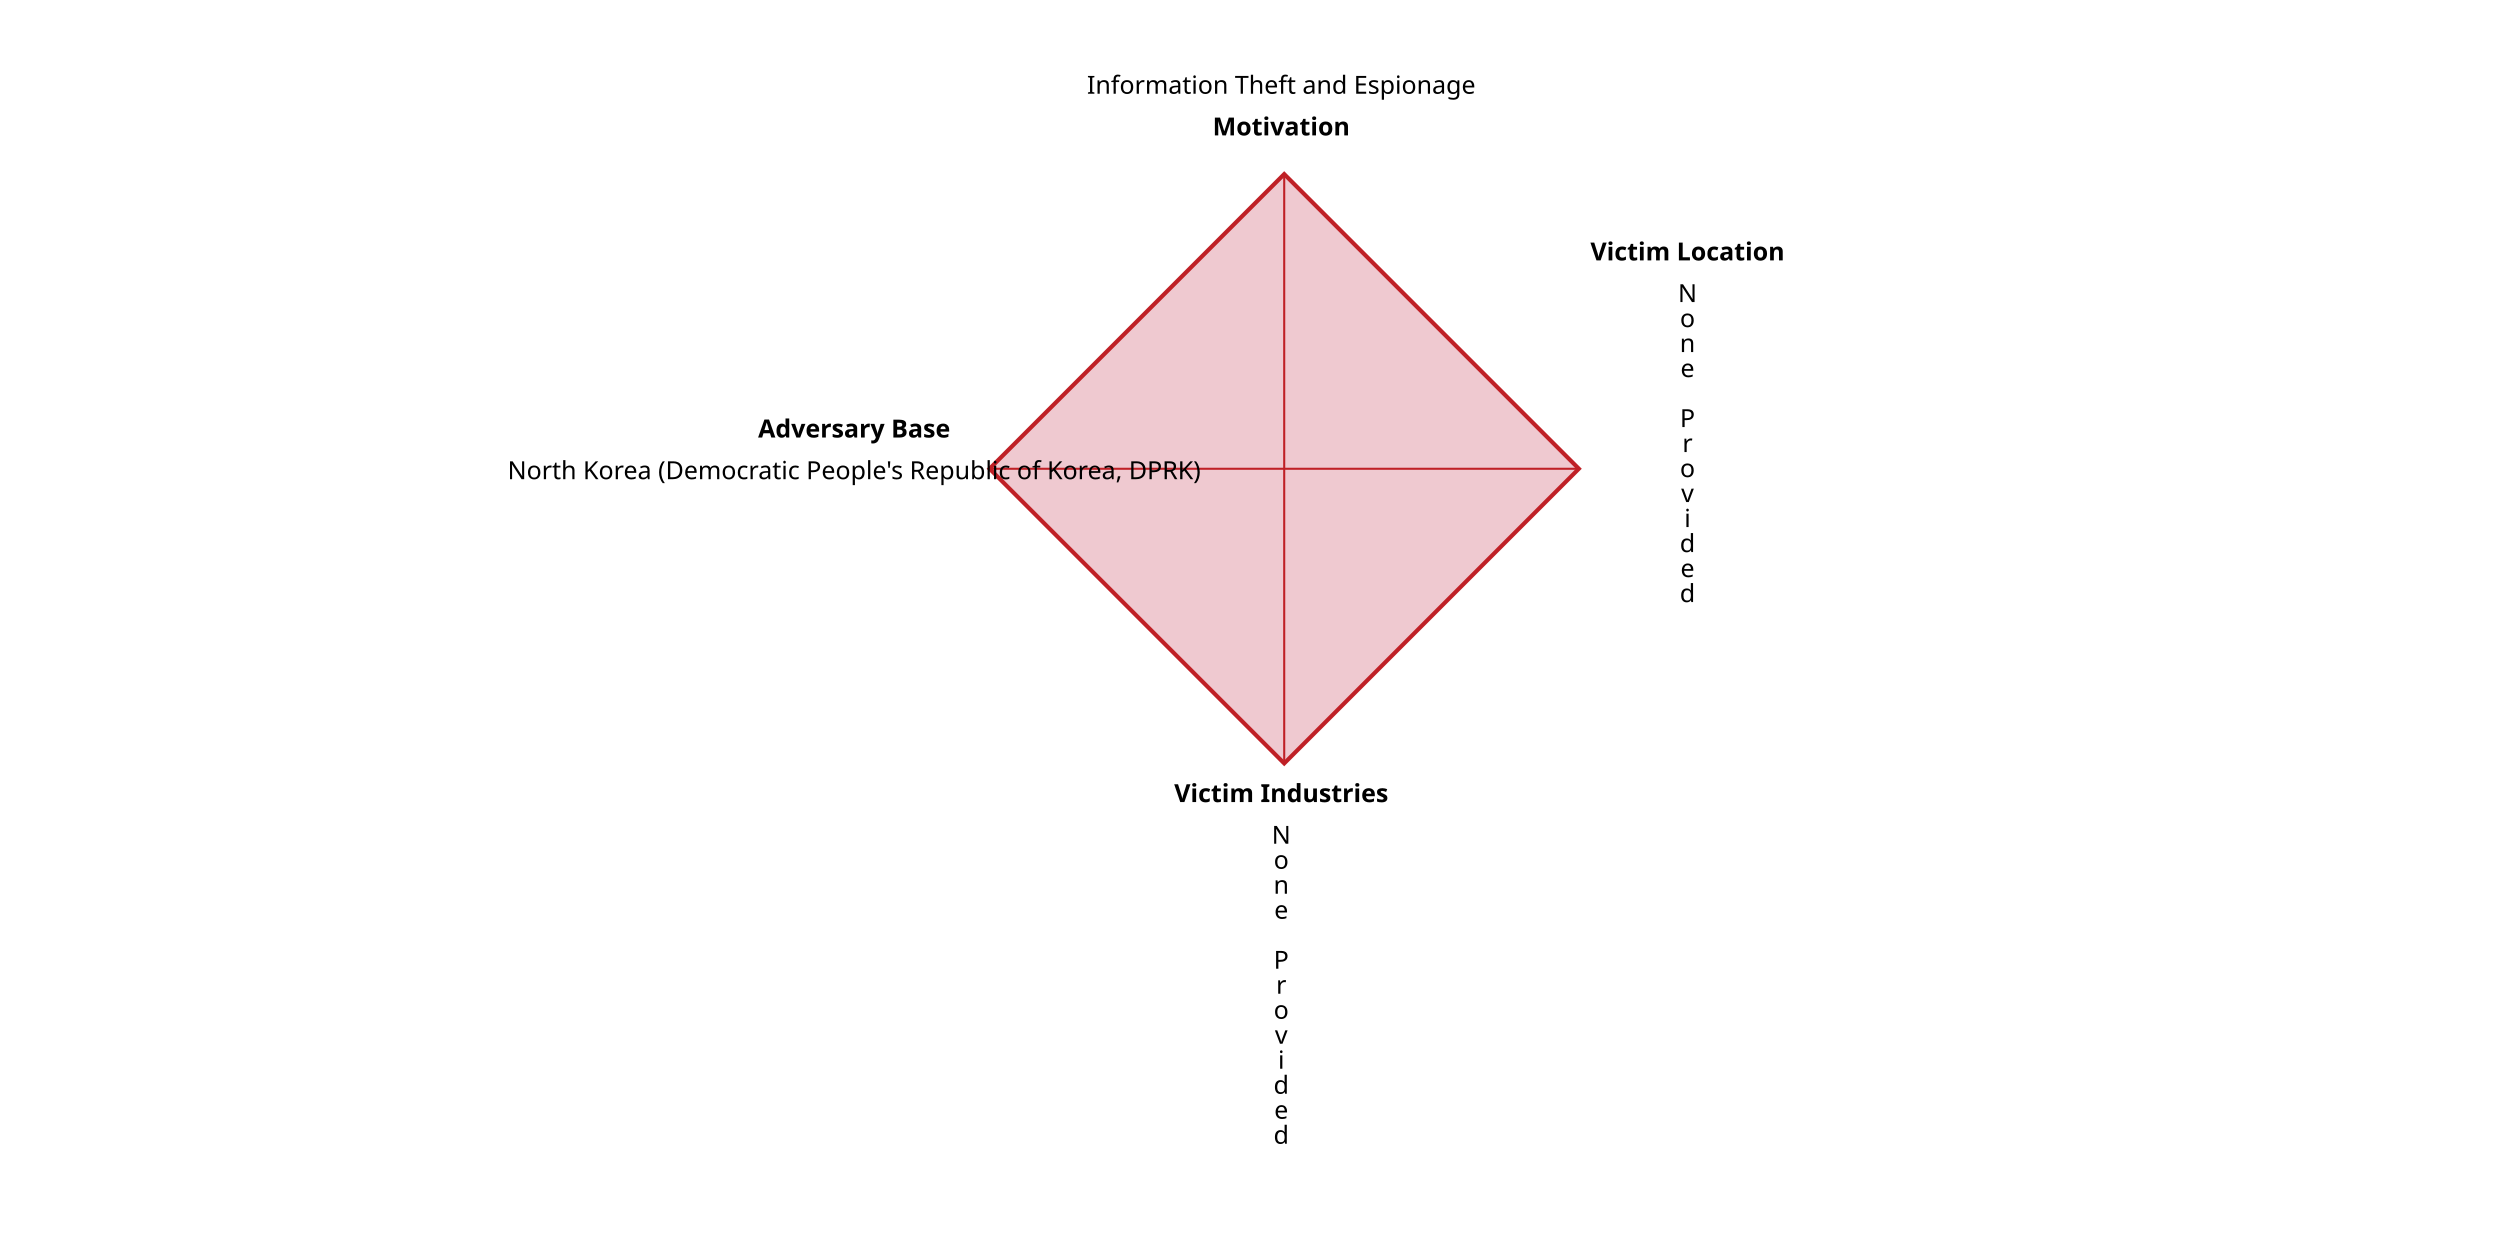
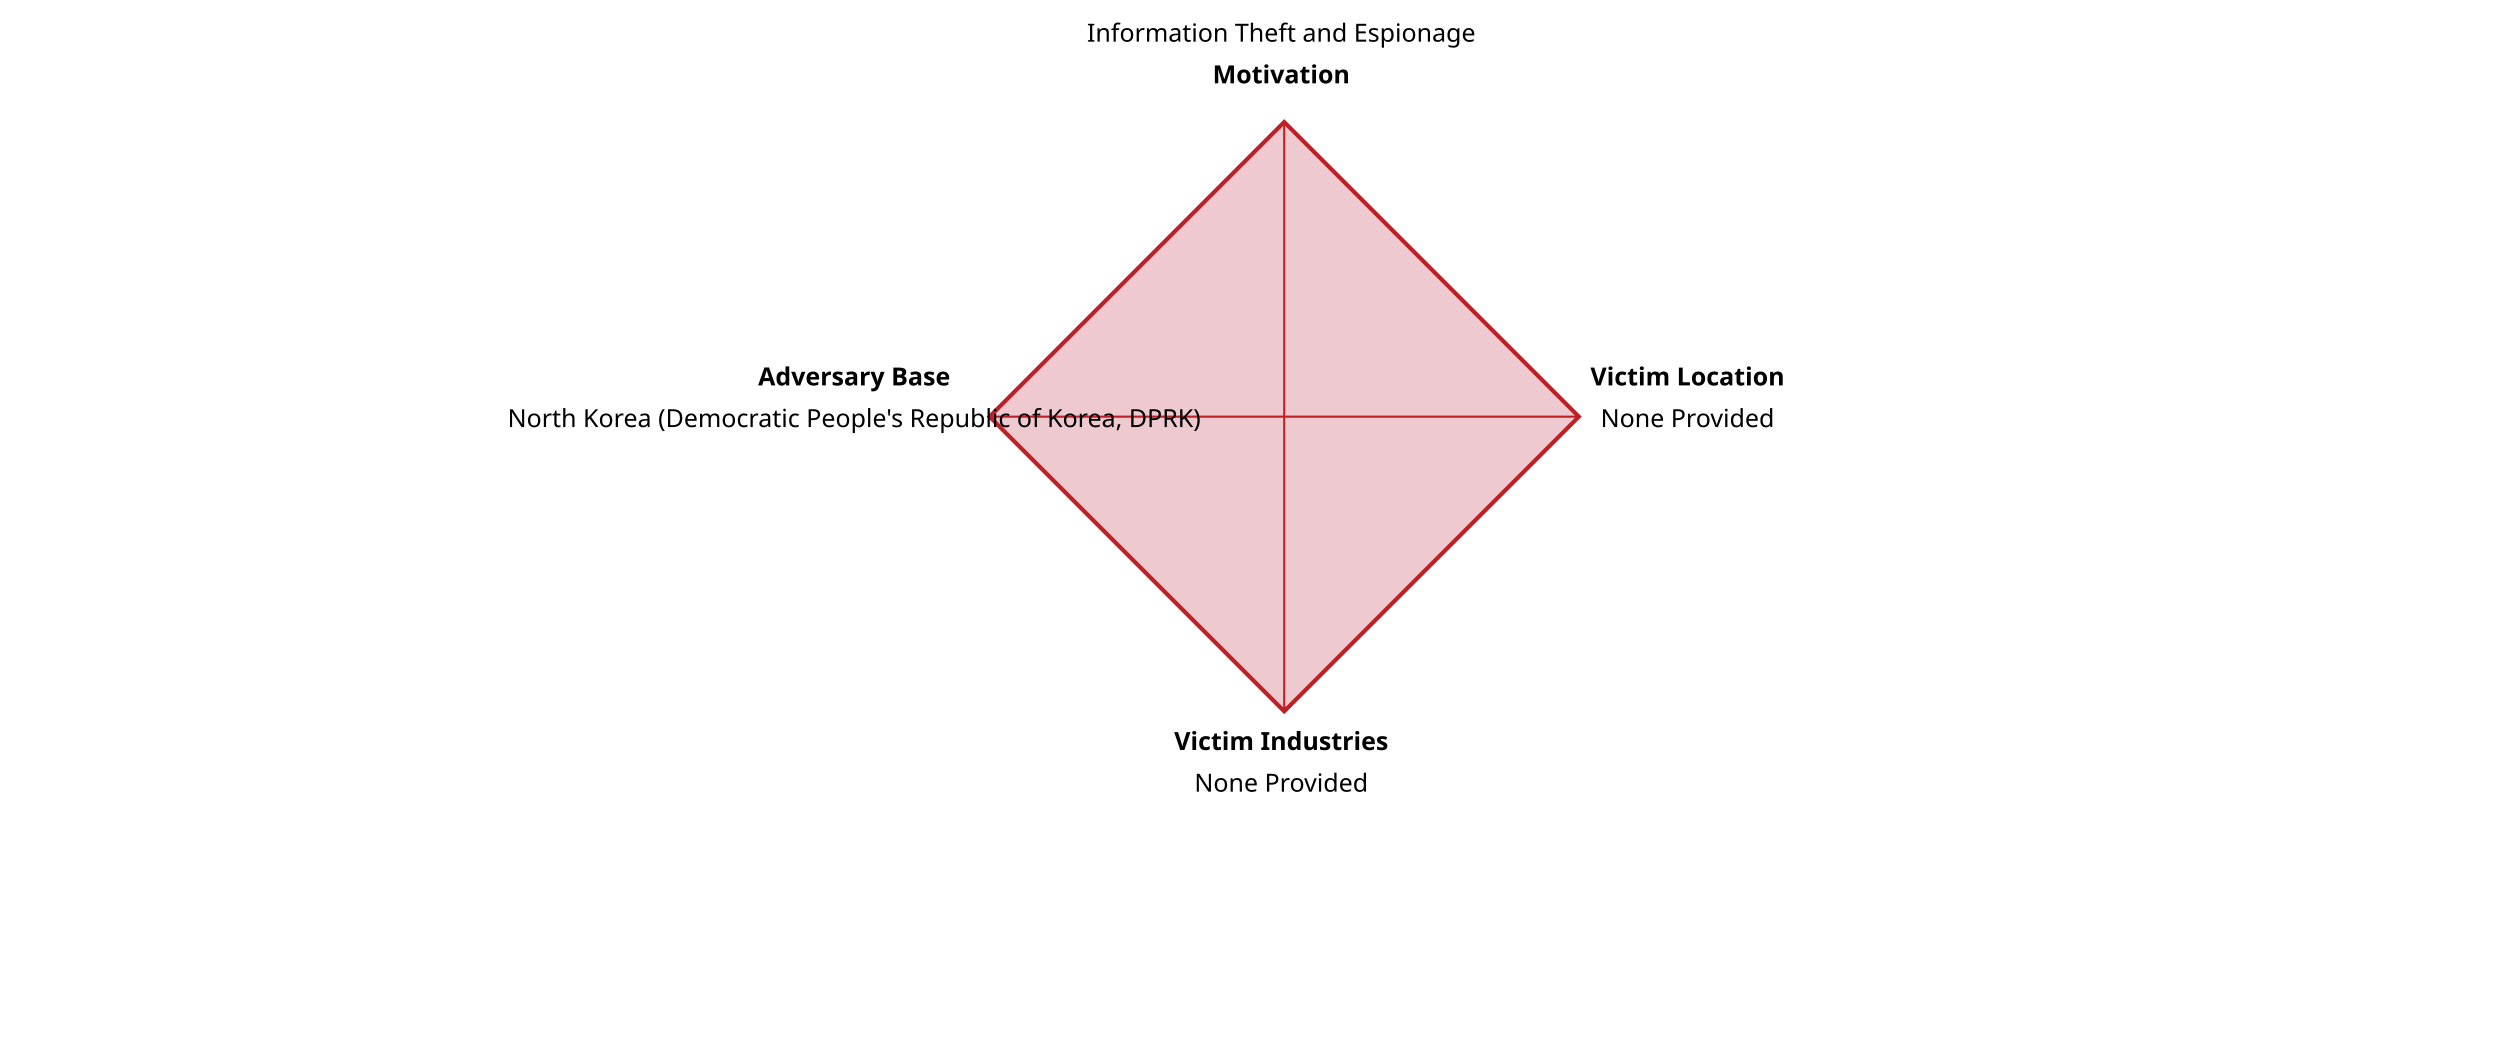
- <svg xmlns="http://www.w3.org/2000/svg" viewBox="0 0 1200 600" version="1.1">
-   <g transform="translate(475 225) rotate(-45)">
+ <svg xmlns="http://www.w3.org/2000/svg" viewBox="0 0 1200 500" version="1.1">
+   <g transform="translate(475 200) rotate(-45)">
    <rect x="0" y="0" width="200" height="200" fill="#efc9d0" stroke="#bf2026ff" stroke-width="2" />
    <line x1="0" y1="0" x2="200" y2="200" stroke="#bf2026ff" />
    <line x1="0" y1="200" x2="200" y2="0" stroke="#bf2026ff" />
  </g>
-   <g id="diamond_labels" transform="translate(475 225)">
+   <g id="diamond_labels" transform="translate(475 200)">
    <text x="140" y="-160" id="svg_motivation" style="font-weight:bold" font-family="sans-serif" text-anchor="middle">Motivation</text>
    <text x="140" y="-180" id="svg_motivation_detail" font-family="sans-serif" text-anchor="middle">Information Theft and Espionage</text>
    <text x="140" y="160" id="svg_industry" style="font-weight:bold" font-family="sans-serif" text-anchor="middle">Victim Industries</text>
-     <text x="140" y="180" id="svg_industry_detail" style="font-size:12px" font-family="sans-serif" text-anchor="middle">N</text>
-     <text x="140" y="192" id="svg_industry_detail" style="font-size:12px" font-family="sans-serif" text-anchor="middle">o</text>
-     <text x="140" y="204" id="svg_industry_detail" style="font-size:12px" font-family="sans-serif" text-anchor="middle">n</text>
-     <text x="140" y="216" id="svg_industry_detail" style="font-size:12px" font-family="sans-serif" text-anchor="middle">e</text>
-     <text x="140" y="228" id="svg_industry_detail" style="font-size:12px" font-family="sans-serif" text-anchor="middle"> </text>
-     <text x="140" y="240" id="svg_industry_detail" style="font-size:12px" font-family="sans-serif" text-anchor="middle">P</text>
-     <text x="140" y="252" id="svg_industry_detail" style="font-size:12px" font-family="sans-serif" text-anchor="middle">r</text>
-     <text x="140" y="264" id="svg_industry_detail" style="font-size:12px" font-family="sans-serif" text-anchor="middle">o</text>
-     <text x="140" y="276" id="svg_industry_detail" style="font-size:12px" font-family="sans-serif" text-anchor="middle">v</text>
-     <text x="140" y="288" id="svg_industry_detail" style="font-size:12px" font-family="sans-serif" text-anchor="middle">i</text>
-     <text x="140" y="300" id="svg_industry_detail" style="font-size:12px" font-family="sans-serif" text-anchor="middle">d</text>
-     <text x="140" y="312" id="svg_industry_detail" style="font-size:12px" font-family="sans-serif" text-anchor="middle">e</text>
-     <text x="140" y="324" id="svg_industry_detail" style="font-size:12px" font-family="sans-serif" text-anchor="middle">d</text>
+     <text x="140" y="180" id="svg_industry_detail" font-family="sans-serif" text-anchor="middle">None Provided</text>
    <text x="-65" y="-15" id="svg_base" style="font-weight:bold" font-family="sans-serif" text-anchor="middle">Adversary Base</text>
    <text x="-65" y="5" id="svg_base_detail" font-family="sans-serif" text-anchor="middle">North Korea (Democratic People's Republic of Korea, DPRK)</text>
-     <text x="335" y="-100" id="svg_victim_country" style="font-weight:bold" font-family="sans-serif" text-anchor="middle">Victim Location</text>
-     <text x="335" y="-80" id="svg_victim_country_detail" style="font-size:12px" font-family="sans-serif" text-anchor="middle">N</text>
-     <text x="335" y="-68" id="svg_victim_country_detail" style="font-size:12px" font-family="sans-serif" text-anchor="middle">o</text>
-     <text x="335" y="-56" id="svg_victim_country_detail" style="font-size:12px" font-family="sans-serif" text-anchor="middle">n</text>
-     <text x="335" y="-44" id="svg_victim_country_detail" style="font-size:12px" font-family="sans-serif" text-anchor="middle">e</text>
-     <text x="335" y="-32" id="svg_victim_country_detail" style="font-size:12px" font-family="sans-serif" text-anchor="middle"> </text>
-     <text x="335" y="-20" id="svg_victim_country_detail" style="font-size:12px" font-family="sans-serif" text-anchor="middle">P</text>
-     <text x="335" y="-8" id="svg_victim_country_detail" style="font-size:12px" font-family="sans-serif" text-anchor="middle">r</text>
-     <text x="335" y="4" id="svg_victim_country_detail" style="font-size:12px" font-family="sans-serif" text-anchor="middle">o</text>
-     <text x="335" y="16" id="svg_victim_country_detail" style="font-size:12px" font-family="sans-serif" text-anchor="middle">v</text>
-     <text x="335" y="28" id="svg_victim_country_detail" style="font-size:12px" font-family="sans-serif" text-anchor="middle">i</text>
-     <text x="335" y="40" id="svg_victim_country_detail" style="font-size:12px" font-family="sans-serif" text-anchor="middle">d</text>
-     <text x="335" y="52" id="svg_victim_country_detail" style="font-size:12px" font-family="sans-serif" text-anchor="middle">e</text>
-     <text x="335" y="64" id="svg_victim_country_detail" style="font-size:12px" font-family="sans-serif" text-anchor="middle">d</text>
+     <text x="335" y="-15" id="svg_victim_country" style="font-weight:bold" font-family="sans-serif" text-anchor="middle">Victim Location</text>
+     <text x="335" y="5" id="svg_victim_country_detail" font-family="sans-serif" text-anchor="middle">None Provided</text>
  </g>
</svg>
